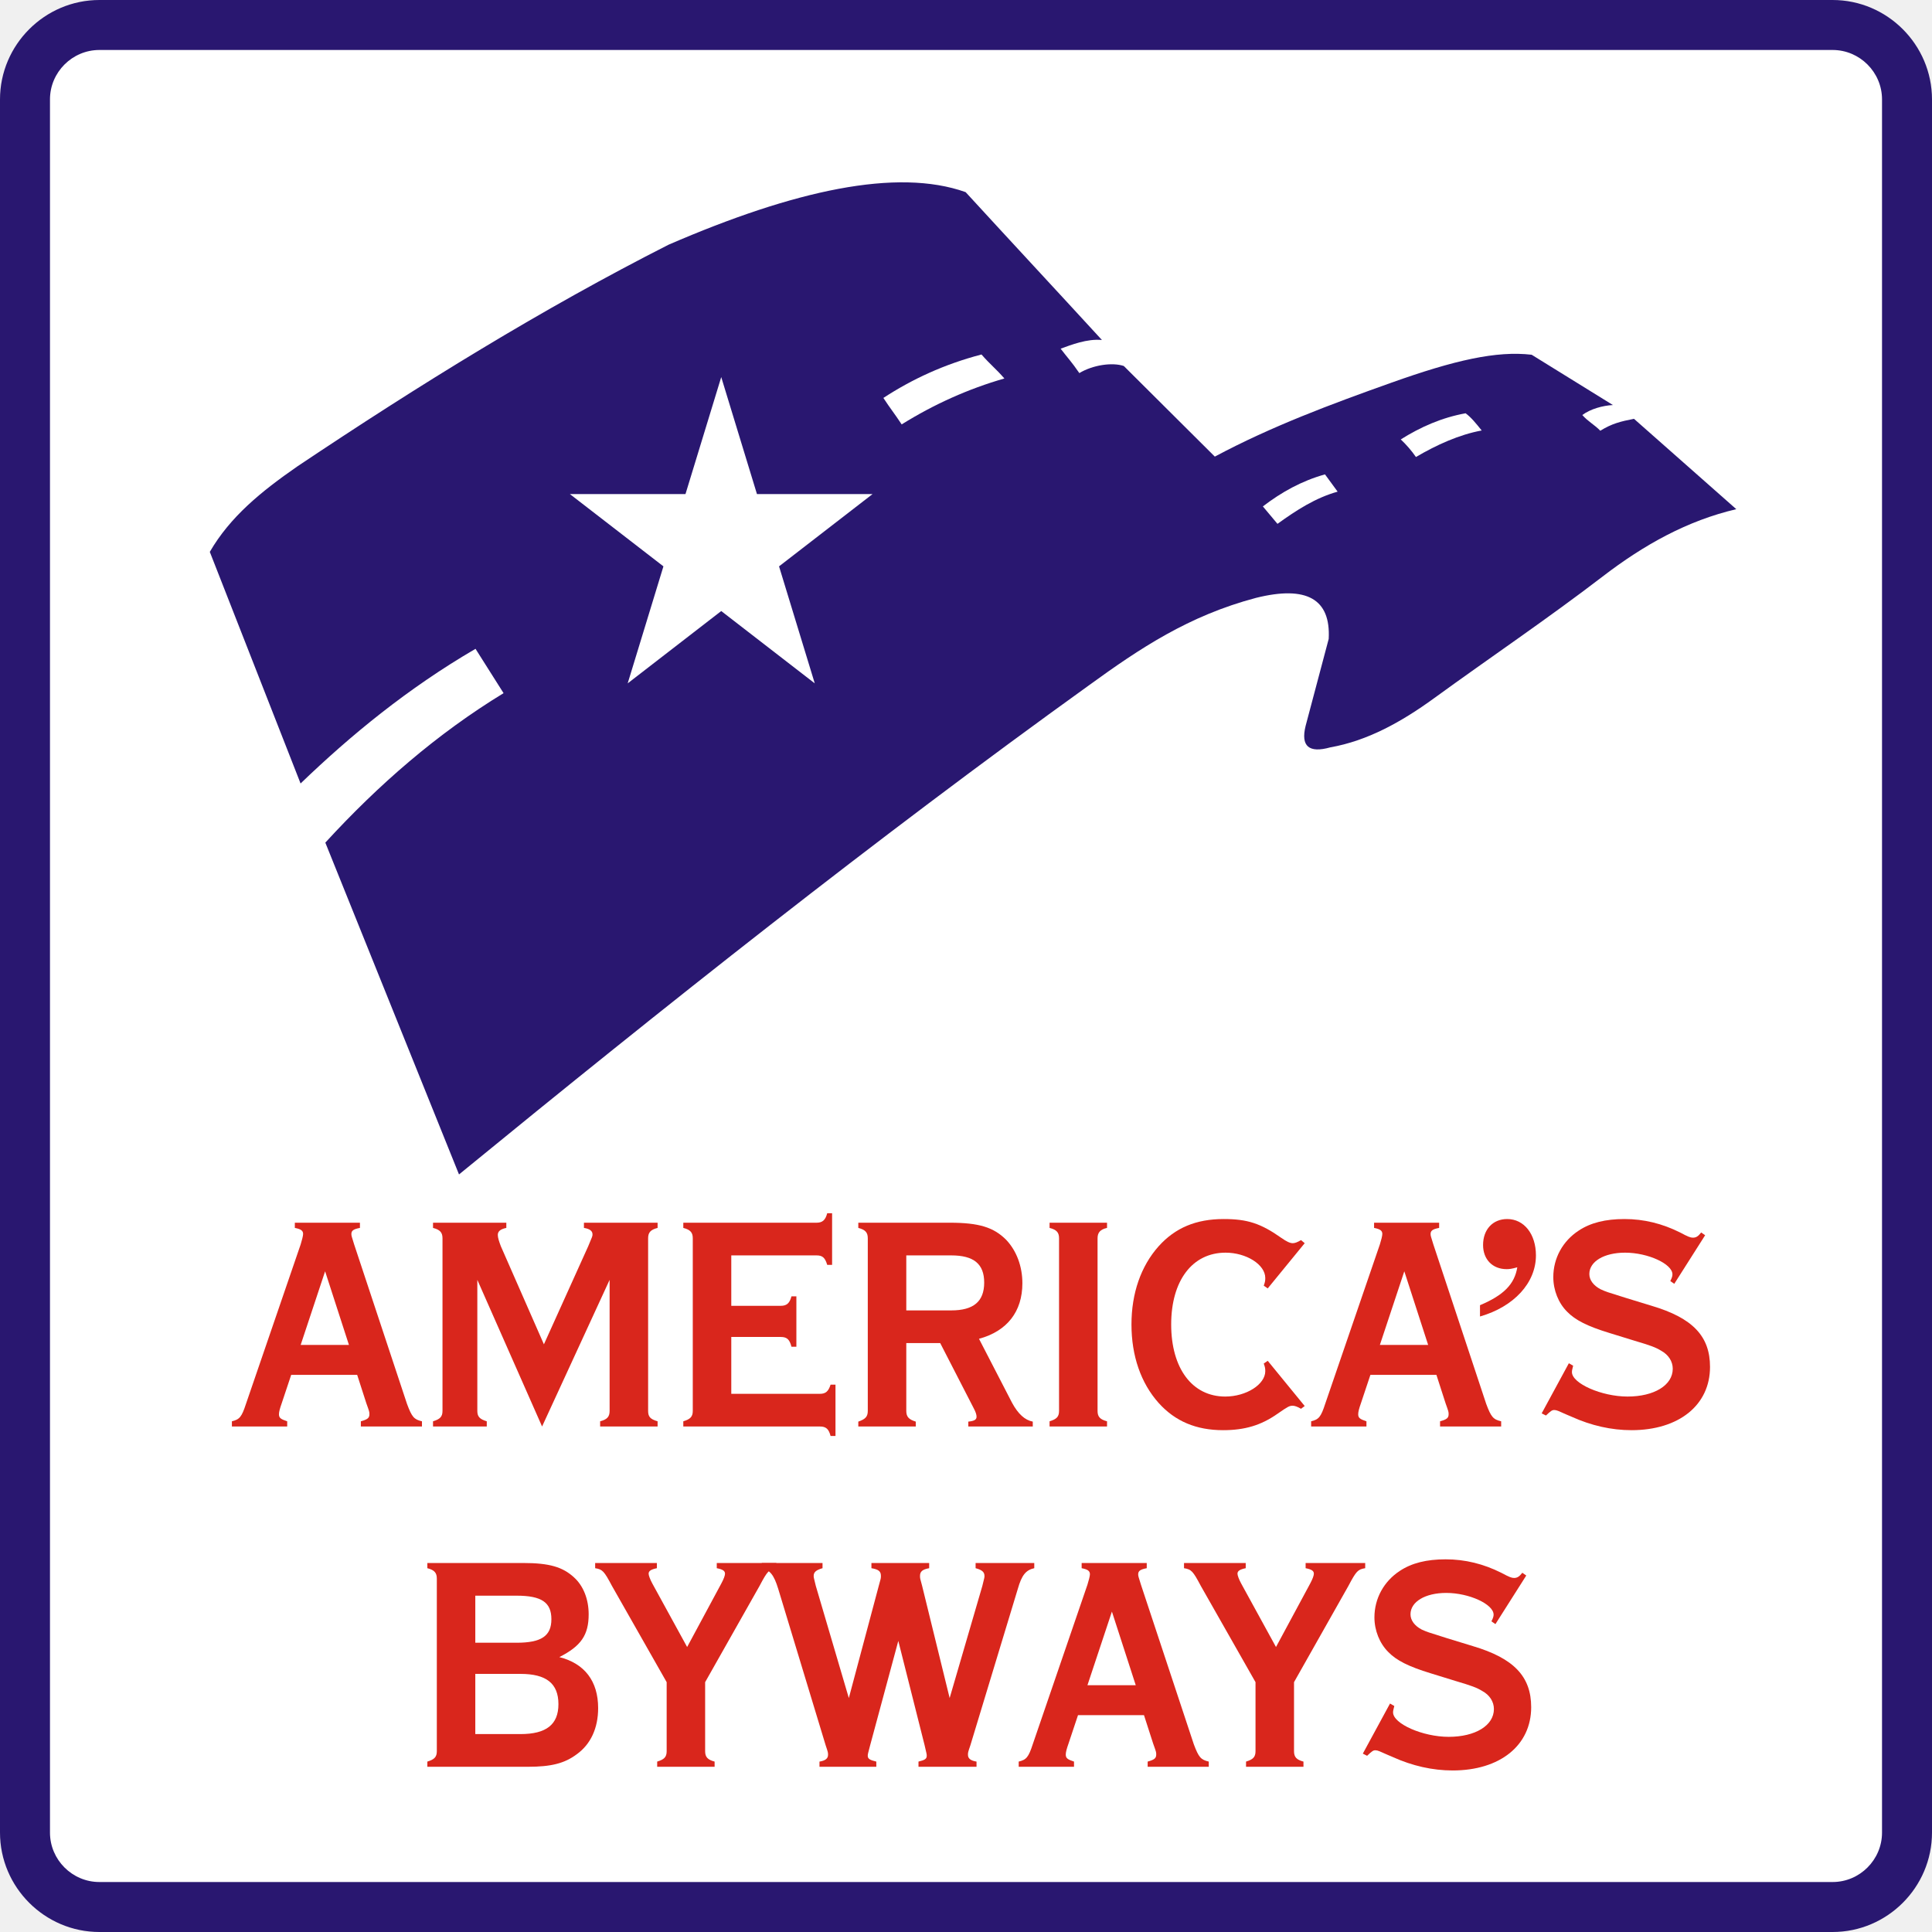
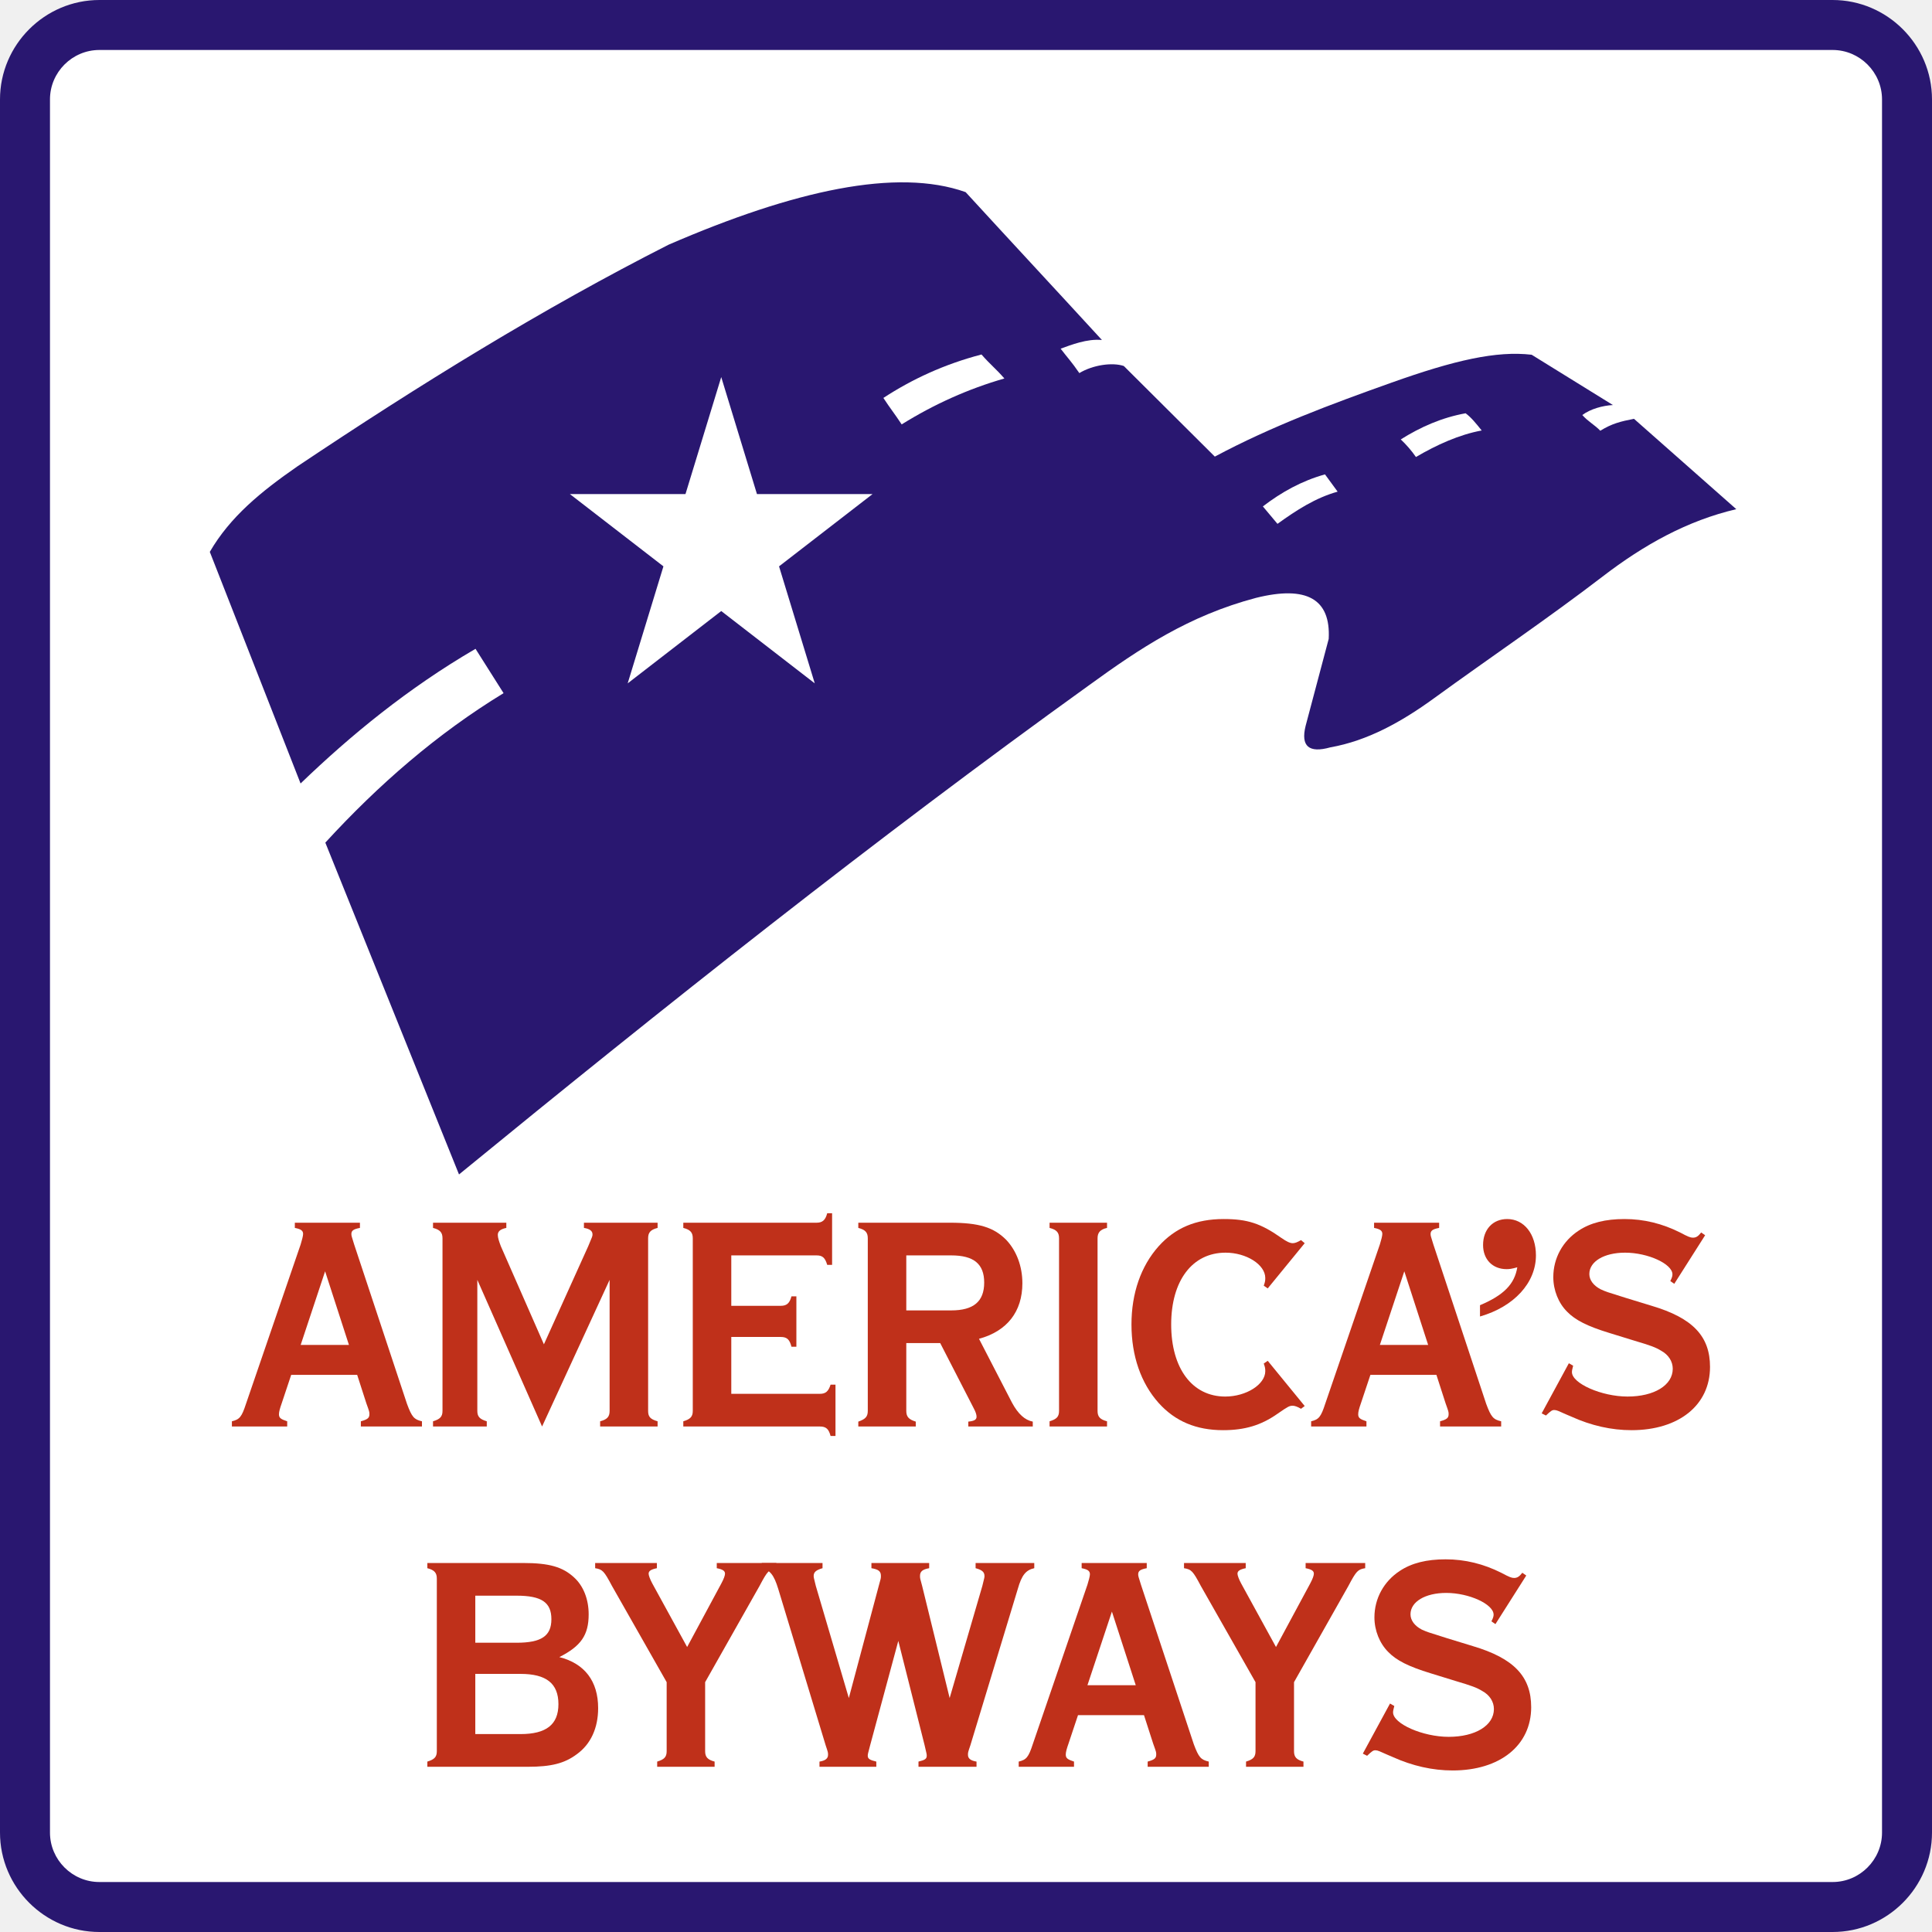
<svg xmlns="http://www.w3.org/2000/svg" version="1.1" width="21.51mm" height="21.51mm" viewBox="0 0 60.96 60.96">
  <g transform="scale(0.1)">
    <path fill="#291770" fill-rule="evenodd" d="M31.37 0L578.23 0C595.49 0 609.6 14.12 609.6 31.37L609.6 578.23C609.6 595.49 595.49 609.6 578.23 609.6L31.37 609.6C14.12 609.6 0 595.49 0 578.23L0 31.37C0 14.12 14.12 0 31.37 0" />
    <path fill="#ffffff" fill-rule="evenodd" d="M31.37 15.77L578.23 15.77C586.81 15.77 593.83 22.79 593.83 31.37L593.83 578.23C593.83 586.81 586.81 593.83 578.23 593.83L31.37 593.83C22.79 593.83 15.77 586.81 15.77 578.23L15.77 31.37C15.77 22.79 22.79 15.77 31.37 15.77" />
    <path fill="#291770" fill-rule="evenodd" d="M66.2 174.13C72.62 163.07 82.34 155.12 93.8 147.18C132.24 121.44 171.12 97.42 210.96 77.21C250.66 60.02 283.03 52.93 304.68 60.62C319.26 76.52 333.11 91.39 347.69 107.28C343.02 106.81 337.89 108.85 334.66 110.02C336.86 112.91 338.11 114.14 340.56 117.72C344.82 115.15 350.95 114.26 354.59 115.48C364.31 125.16 373.59 134.39 383.31 144.07C401.27 134.48 420.09 127.49 439.02 120.75C458.97 113.64 472.17 110.64 483.28 111.93C491.96 117.29 500.24 122.45 508.92 127.8C505.69 127.97 501.85 129.03 499.26 130.95C501.01 132.96 503.11 134.01 504.94 135.91C508.58 133.66 511.36 132.96 515.57 132.15C526.33 141.65 537.09 151.15 547.85 160.66C532.4 164.28 518.75 171.87 505.67 181.91C488.35 195.2 470.22 207.42 452.56 220.26C442.19 227.81 431.47 233.74 419.76 235.81C412.99 237.71 410.38 235.47 411.95 229.07C414.38 219.92 416.81 210.76 419.24 201.6C419.93 188.99 412.29 184.67 396.33 188.64C375.06 194.26 359.6 204.63 343.74 216.13C275.92 264.9 209.51 317.65 144.83 370.57C130.77 335.67 116.71 300.77 102.65 265.87C119.44 247.56 137.93 231.49 158.89 218.71C156.11 214.39 152.82 209.04 150.04 204.72C128.69 217.16 110.63 232.01 94.84 247.21C85.29 222.85 75.75 198.49 66.2 174.13" />
    <path fill="#ffffff" fill-rule="evenodd" d="M278.73 125.56C287.74 119.68 297.88 114.94 309.69 111.85C312.4 114.98 314.19 116.28 316.91 119.42C305.58 122.68 294.77 127.52 284.5 133.91C282.27 130.52 280.96 128.96 278.73 125.56" />
    <path fill="#ffffff" fill-rule="evenodd" d="M398.47 159.79C400 161.62 401.54 163.46 403.08 165.29C409.08 160.96 415.1 157.07 422.06 155.13C420.37 152.83 419.76 151.97 418.07 149.68C410.7 151.74 404.34 155.29 398.47 159.79" />
    <path fill="#ffffff" fill-rule="evenodd" d="M441.98 138.65C443.7 140.26 445.41 142.23 446.77 144.2C453.15 140.44 460.41 137.12 467.52 135.83C465.69 133.57 464.27 131.76 462.44 130.4C454.91 131.77 448.25 134.71 441.98 138.65" />
    <path fill="#ffffff" fill-rule="evenodd" d="M227.57 118.98L238.84 155.89L275.32 155.89L245.81 178.7L257.08 215.62L227.57 192.8L198.05 215.62L209.33 178.7L179.81 155.89L216.29 155.89" />
-     <path fill="#d9261c" d="M112.7 433.81L115.59 442.77C116.56 445.47 116.56 445.47 116.56 446.24C116.56 447.4 115.98 447.88 113.86 448.46L113.86 450.1L133.14 450.1L133.14 448.46C130.63 447.88 129.96 447.11 128.42 442.97L111.74 392.64C110.97 390.14 110.87 389.94 110.87 389.36C110.87 388.3 111.54 387.82 113.57 387.44L113.57 385.8L93.03 385.8L93.03 387.44C94.96 387.82 95.64 388.3 95.64 389.36C95.64 389.94 95.25 391.39 94.87 392.64L77.61 442.97C76.26 447.11 75.58 447.88 73.17 448.46L73.17 450.1L90.62 450.1L90.62 448.46C88.6 447.79 88.02 447.4 88.02 446.24C88.02 445.47 88.31 444.41 88.89 442.77L91.88 433.81L112.7 433.81M110.1 424.36L94.87 424.36L102.58 401.13L110.1 424.36" />
-     <path fill="#d9261c" d="M171.04 450.1L192.35 403.83L192.35 445.18C192.35 447.02 191.58 447.88 189.36 448.46L189.36 450.1L207.49 450.1L207.49 448.46C205.17 447.79 204.5 447.02 204.5 445.18L204.5 390.71C204.5 388.88 205.27 388.01 207.49 387.44L207.49 385.8L184.25 385.8L184.25 387.44C186.08 387.73 186.95 388.4 186.95 389.46C186.95 390.04 186.95 390.04 185.6 393.22L171.62 424.17L158.03 393.22C157.45 391.68 157.07 390.52 157.07 389.65C157.07 388.5 157.93 387.82 159.76 387.44L159.76 385.8L136.63 385.8L136.63 387.44C138.84 388.01 139.62 388.88 139.62 390.71L139.62 445.18C139.62 447.02 138.84 447.79 136.63 448.46L136.63 450.1L153.59 450.1L153.59 448.46C151.38 447.79 150.61 447.02 150.61 445.18L150.61 403.83L171.04 450.1" />
-     <path fill="#d9261c" d="M230.74 421.85L246.36 421.85C248.29 421.85 249.15 422.63 249.73 424.94L251.28 424.94L251.28 409.03L249.73 409.03C249.15 411.25 248.19 412.02 246.36 412.02L230.74 412.02L230.74 396.11L257.64 396.11C259.57 396.11 260.34 396.88 261.01 399.1L262.55 399.1L262.55 382.81L261.01 382.81C260.43 385.03 259.47 385.8 257.64 385.8L215.6 385.8L215.6 387.44C217.82 388.01 218.59 388.88 218.59 390.71L218.59 445.18C218.59 447.02 217.82 447.79 215.6 448.46L215.6 450.1L258.7 450.1C260.63 450.1 261.49 450.87 262.07 453.09L263.62 453.09L263.62 436.89L262.07 436.89C261.4 439.01 260.53 439.79 258.7 439.79L230.74 439.79L230.74 421.85" />
-     <path fill="#d9261c" d="M285.96 423.78L296.66 423.78L307.17 444.22C307.84 445.47 308.13 446.34 308.13 447.02C308.13 447.98 307.36 448.37 305.53 448.56L305.53 450.1L325.87 450.1L325.87 448.56C323.36 448.08 321.24 446.15 319.31 442.58L308.9 422.43C317.77 420.02 322.59 413.85 322.59 404.89C322.59 399.58 320.76 394.67 317.48 391.2C313.53 387.24 308.9 385.8 299.65 385.8L270.82 385.8L270.82 387.44C273.04 388.01 273.81 388.88 273.81 390.71L273.81 445.18C273.81 447.02 273.04 447.79 270.82 448.56L270.82 450.1L288.95 450.1L288.95 448.56C286.73 447.88 285.96 447.02 285.96 445.18L285.96 423.78M285.96 413.47L285.96 396.11L300.13 396.11C307.26 396.11 310.54 398.81 310.54 404.69C310.54 410.67 307.17 413.47 300.13 413.47L285.96 413.47" />
-     <path fill="#d9261c" d="M346.31 390.71C346.31 388.88 347.18 387.92 349.3 387.44L349.3 385.8L331.17 385.8L331.17 387.44C333.39 388.01 334.16 388.88 334.16 390.71L334.16 445.18C334.16 447.02 333.39 447.79 331.17 448.46L331.17 450.1L349.3 450.1L349.3 448.46C347.08 447.88 346.31 447.02 346.31 445.18L346.31 390.71" />
-     <path fill="#d9261c" d="M400 429.37L398.75 430.24C399.14 431.3 399.23 431.78 399.23 432.65C399.23 436.8 393.25 440.65 386.6 440.65C376.19 440.65 369.54 431.78 369.54 417.9C369.54 404.11 376.19 395.25 386.7 395.25C393.25 395.25 399.23 399.01 399.23 403.25C399.23 404.11 399.14 404.6 398.75 405.66L400 406.53L411.67 392.26L410.51 391.29C409.35 391.97 408.58 392.26 407.91 392.26C407.04 392.26 405.98 391.77 404.34 390.62C397.79 385.99 393.54 384.64 386.12 384.64C377.35 384.64 370.79 387.44 365.59 393.22C359.99 399.49 357.01 408.07 357.01 417.9C357.01 427.83 359.99 436.41 365.59 442.68C370.79 448.46 377.44 451.26 385.93 451.26C392.77 451.26 397.88 449.72 402.99 446.15C406.46 443.74 406.85 443.55 407.91 443.55C408.49 443.55 409.35 443.83 410.51 444.51L411.67 443.64L400 429.37" />
-     <path fill="#d9261c" d="M453.23 433.81L456.12 442.77C457.08 445.47 457.08 445.47 457.08 446.24C457.08 447.4 456.5 447.88 454.38 448.46L454.38 450.1L473.66 450.1L473.66 448.46C471.16 447.88 470.48 447.11 468.94 442.97L452.26 392.64C451.49 390.14 451.39 389.94 451.39 389.36C451.39 388.3 452.07 387.82 454.09 387.44L454.09 385.8L433.56 385.8L433.56 387.44C435.49 387.82 436.16 388.3 436.16 389.36C436.16 389.94 435.78 391.39 435.39 392.64L418.13 442.97C416.78 447.11 416.11 447.88 413.7 448.46L413.7 450.1L431.15 450.1L431.15 448.46C429.12 447.79 428.55 447.4 428.55 446.24C428.55 445.47 428.83 444.41 429.41 442.77L432.4 433.81L453.23 433.81M450.62 424.36L435.39 424.36L443.1 401.13L450.62 424.36" />
-     <path fill="#d9261c" d="M466.98 415.39C477.69 412.31 484.63 404.79 484.63 396.11C484.63 389.36 480.87 384.64 475.56 384.64C471.03 384.64 467.95 387.92 467.95 392.84C467.95 397.37 470.94 400.45 475.37 400.45C476.24 400.45 477.01 400.36 478.75 399.87C477.88 405.18 474.5 408.65 466.98 411.83L466.98 415.39" />
-     <path fill="#d9261c" d="M538.02 389.75L536.77 388.88C535.8 390.14 535.13 390.52 534.16 390.52C533.39 390.52 532.62 390.23 530.11 388.88C524.52 386.09 518.74 384.64 512.57 384.64C506.59 384.64 501.87 385.8 498.11 388.3C493.09 391.58 490.11 396.98 490.11 402.96C490.11 407.1 491.74 411.15 494.44 413.85C497.05 416.55 500.9 418.48 507.84 420.6L515.65 423.01C520.86 424.55 522.4 425.13 524.14 426.19C526.45 427.45 527.8 429.57 527.8 431.88C527.8 437.09 521.92 440.65 513.53 440.65C505.34 440.65 495.99 436.51 495.99 432.94C495.99 432.46 496.08 432.07 496.37 430.92L495.02 430.14L486.44 445.96L487.79 446.63C489.33 445.18 489.72 444.9 490.4 444.9C490.78 444.9 491.17 444.99 491.65 445.18C493.67 446.05 495.12 446.73 495.89 447.02C502.06 449.81 508.42 451.26 514.79 451.26C529.73 451.26 539.56 443.35 539.56 431.3C539.56 421.66 534.16 415.88 521.15 412.02L512.95 409.51C506.78 407.59 506.78 407.59 505.05 406.81C502.83 405.66 501.48 403.92 501.48 401.99C501.48 398.04 506.11 395.25 512.76 395.25C519.99 395.25 527.7 398.81 527.7 402.09C527.7 402.57 527.61 403.05 527.03 404.21L528.28 405.08L538.02 389.75" />
-     <path fill="#d9261c" d="M134.84 493.17L134.84 494.81C137.05 495.38 137.83 496.25 137.83 498.08L137.83 552.55C137.83 554.39 137.05 555.16 134.84 555.83L134.84 557.47L166.55 557.47C173.88 557.47 178.12 556.41 181.98 553.52C186.41 550.34 188.73 545.23 188.73 538.96C188.73 530.48 184.49 524.88 176.48 522.86C183.33 519.39 185.74 515.92 185.74 509.36C185.74 504.64 184.1 500.4 181.11 497.7C177.55 494.42 173.3 493.17 165.11 493.17L134.84 493.17M149.97 518.33L149.97 503.48L162.99 503.48C170.89 503.48 173.98 505.6 173.98 510.91C173.98 516.21 170.8 518.33 162.99 518.33L149.97 518.33M149.97 547.15L149.97 528.16L164.24 528.16C172.34 528.16 176.2 531.15 176.2 537.71C176.2 544.17 172.34 547.15 164.24 547.15L149.97 547.15" />
-     <path fill="#d9261c" d="M222.49 530.77L239.66 500.4C242.16 495.67 242.64 495.19 244.96 494.81L244.96 493.17L226.16 493.17L226.16 494.81C228.09 495.19 228.76 495.67 228.76 496.54C228.76 497.12 228.38 498.18 227.6 499.63L216.81 519.68L205.82 499.63C205.14 498.37 204.66 497.12 204.66 496.54C204.66 495.67 205.43 495.19 207.26 494.81L207.26 493.17L187.79 493.17L187.79 494.81C190.1 495.19 190.58 495.67 193.09 500.4L210.35 530.77L210.35 552.55C210.35 554.39 209.58 555.16 207.36 555.83L207.36 557.47L225.48 557.47L225.48 555.83C223.27 555.25 222.49 554.39 222.49 552.55L222.49 530.77" />
-     <path fill="#d9261c" d="M240.35 493.17L240.35 494.81C242.95 495.38 244.21 496.93 245.56 501.36L260.5 550.63C261.27 552.94 261.27 552.94 261.27 553.71C261.27 554.87 260.4 555.54 258.57 555.83L258.57 557.47L276.5 557.47L276.5 555.83C274.48 555.35 273.8 554.96 273.8 554C273.8 553.42 273.9 553.23 274.57 550.63L283.44 517.75L291.73 550.63C292.41 553.52 292.41 553.52 292.41 554C292.41 554.96 291.83 555.35 289.81 555.83L289.81 557.47L308.12 557.47L308.12 555.83C306.29 555.54 305.42 554.87 305.42 553.71C305.42 552.94 305.42 552.94 306.2 550.63L321.14 501.36C322.39 496.93 323.74 495.38 326.34 494.81L326.34 493.17L307.83 493.17L307.83 494.81C309.96 495.38 310.63 496.06 310.63 497.31C310.63 497.7 310.63 497.7 309.96 500.4L299.64 535.78L290.96 500.4C290.29 497.99 290.29 497.99 290.29 497.22C290.29 495.87 291.06 495.19 293.18 494.81L293.18 493.17L274.96 493.17L274.96 494.81C277.18 495.19 277.95 495.77 277.95 497.22C277.95 497.99 277.95 497.99 277.27 500.4L267.83 535.78L257.41 500.4C256.74 497.7 256.74 497.7 256.74 497.22C256.74 496.06 257.51 495.38 259.53 494.81L259.53 493.17L240.35 493.17" />
-     <path fill="#d9261c" d="M360.96 541.18L363.85 550.14C364.82 552.84 364.82 552.84 364.82 553.61C364.82 554.77 364.24 555.25 362.12 555.83L362.12 557.47L381.4 557.47L381.4 555.83C378.89 555.25 378.22 554.48 376.67 550.34L360 500.01C359.22 497.5 359.13 497.31 359.13 496.73C359.13 495.67 359.8 495.19 361.83 494.81L361.83 493.17L341.29 493.17L341.29 494.81C343.22 495.19 343.9 495.67 343.9 496.73C343.9 497.31 343.51 498.76 343.12 500.01L325.87 550.34C324.52 554.48 323.84 555.25 321.43 555.83L321.43 557.47L338.88 557.47L338.88 555.83C336.86 555.16 336.28 554.77 336.28 553.61C336.28 552.84 336.57 551.78 337.15 550.14L340.14 541.18L360.96 541.18M358.36 531.73L343.12 531.73L350.84 508.5L358.36 531.73" />
-     <path fill="#d9261c" d="M408.3 530.77L425.46 500.4C427.96 495.67 428.45 495.19 430.76 494.81L430.76 493.17L411.96 493.17L411.96 494.81C413.89 495.19 414.56 495.67 414.56 496.54C414.56 497.12 414.18 498.18 413.41 499.63L402.61 519.68L391.62 499.63C390.94 498.37 390.46 497.12 390.46 496.54C390.46 495.67 391.23 495.19 393.06 494.81L393.06 493.17L373.59 493.17L373.59 494.81C375.9 495.19 376.39 495.67 378.89 500.4L396.15 530.77L396.15 552.55C396.15 554.39 395.38 555.16 393.16 555.83L393.16 557.47L411.28 557.47L411.28 555.83C409.07 555.25 408.3 554.39 408.3 552.55L408.3 530.77" />
-     <path fill="#d9261c" d="M481.58 497.12L480.33 496.25C479.37 497.5 478.69 497.89 477.73 497.89C476.96 497.89 476.19 497.6 473.68 496.25C468.09 493.46 462.3 492.01 456.13 492.01C450.16 492.01 445.43 493.17 441.67 495.67C436.66 498.95 433.67 504.35 433.67 510.33C433.67 514.47 435.31 518.52 438.01 521.22C440.61 523.92 444.47 525.85 451.41 527.97L459.22 530.38C464.42 531.92 465.97 532.5 467.7 533.56C470.02 534.81 471.37 536.94 471.37 539.25C471.37 544.46 465.48 548.02 457.1 548.02C448.9 548.02 439.55 543.88 439.55 540.31C439.55 539.83 439.65 539.44 439.94 538.29L438.59 537.51L430.01 553.32L431.36 554C432.9 552.55 433.28 552.26 433.96 552.26C434.35 552.26 434.73 552.36 435.21 552.55C437.24 553.42 438.68 554.1 439.45 554.39C445.62 557.18 451.99 558.63 458.35 558.63C473.29 558.63 483.13 550.72 483.13 538.67C483.13 529.03 477.73 523.25 464.71 519.39L456.52 516.88C450.35 514.95 450.35 514.95 448.61 514.18C446.4 513.03 445.05 511.29 445.05 509.36C445.05 505.41 449.67 502.61 456.33 502.61C463.56 502.61 471.27 506.18 471.27 509.46C471.27 509.94 471.17 510.42 470.59 511.58L471.85 512.45L481.58 497.12" />
+     <path fill="#bf301a" d="M112.7 433.81L115.59 442.77C116.56 445.47 116.56 445.47 116.56 446.24C116.56 447.4 115.98 447.88 113.86 448.46L113.86 450.1L133.14 450.1L133.14 448.46C130.63 447.88 129.96 447.11 128.42 442.97L111.74 392.64C110.97 390.14 110.87 389.94 110.87 389.36C110.87 388.3 111.54 387.82 113.57 387.44L113.57 385.8L93.03 385.8L93.03 387.44C94.96 387.82 95.64 388.3 95.64 389.36C95.64 389.94 95.25 391.39 94.87 392.64L77.61 442.97C76.26 447.11 75.58 447.88 73.17 448.46L73.17 450.1L90.62 450.1L90.62 448.46C88.6 447.79 88.02 447.4 88.02 446.24C88.02 445.47 88.31 444.41 88.89 442.77L91.88 433.81L112.7 433.81M110.1 424.36L94.87 424.36L102.58 401.13L110.1 424.36" />
+     <path fill="#bf301a" d="M171.04 450.1L192.35 403.83L192.35 445.18C192.35 447.02 191.58 447.88 189.36 448.46L189.36 450.1L207.49 450.1L207.49 448.46C205.17 447.79 204.5 447.02 204.5 445.18L204.5 390.71C204.5 388.88 205.27 388.01 207.49 387.44L207.49 385.8L184.25 385.8L184.25 387.44C186.08 387.73 186.95 388.4 186.95 389.46C186.95 390.04 186.95 390.04 185.6 393.22L171.62 424.17L158.03 393.22C157.45 391.68 157.07 390.52 157.07 389.65C157.07 388.5 157.93 387.82 159.76 387.44L159.76 385.8L136.63 385.8L136.63 387.44C138.84 388.01 139.62 388.88 139.62 390.71L139.62 445.18C139.62 447.02 138.84 447.79 136.63 448.46L136.63 450.1L153.59 450.1L153.59 448.46C151.38 447.79 150.61 447.02 150.61 445.18L150.61 403.83L171.04 450.1" />
+     <path fill="#bf301a" d="M230.74 421.85L246.36 421.85C248.29 421.85 249.15 422.63 249.73 424.94L251.28 424.94L251.28 409.03L249.73 409.03C249.15 411.25 248.19 412.02 246.36 412.02L230.74 412.02L230.74 396.11L257.64 396.11C259.57 396.11 260.34 396.88 261.01 399.1L262.55 399.1L262.55 382.81L261.01 382.81C260.43 385.03 259.47 385.8 257.64 385.8L215.6 385.8L215.6 387.44C217.82 388.01 218.59 388.88 218.59 390.71L218.59 445.18C218.59 447.02 217.82 447.79 215.6 448.46L215.6 450.1L258.7 450.1C260.63 450.1 261.49 450.87 262.07 453.09L263.62 453.09L263.62 436.89L262.07 436.89C261.4 439.01 260.53 439.79 258.7 439.79L230.74 439.79L230.74 421.85" />
+     <path fill="#bf301a" d="M285.96 423.78L296.66 423.78L307.17 444.22C307.84 445.47 308.13 446.34 308.13 447.02C308.13 447.98 307.36 448.37 305.53 448.56L305.53 450.1L325.87 450.1L325.87 448.56C323.36 448.08 321.24 446.15 319.31 442.58L308.9 422.43C317.77 420.02 322.59 413.85 322.59 404.89C322.59 399.58 320.76 394.67 317.48 391.2C313.53 387.24 308.9 385.8 299.65 385.8L270.82 385.8L270.82 387.44C273.04 388.01 273.81 388.88 273.81 390.71L273.81 445.18C273.81 447.02 273.04 447.79 270.82 448.56L270.82 450.1L288.95 450.1L288.95 448.56C286.73 447.88 285.96 447.02 285.96 445.18L285.96 423.78M285.96 413.47L285.96 396.11L300.13 396.11C307.26 396.11 310.54 398.81 310.54 404.69C310.54 410.67 307.17 413.47 300.13 413.47L285.96 413.47" />
+     <path fill="#bf301a" d="M346.31 390.71C346.31 388.88 347.18 387.92 349.3 387.44L349.3 385.8L331.17 385.8L331.17 387.44C333.39 388.01 334.16 388.88 334.16 390.71L334.16 445.18C334.16 447.02 333.39 447.79 331.17 448.46L331.17 450.1L349.3 450.1L349.3 448.46C347.08 447.88 346.31 447.02 346.31 445.18L346.31 390.71" />
+     <path fill="#bf301a" d="M400 429.37L398.75 430.24C399.14 431.3 399.23 431.78 399.23 432.65C399.23 436.8 393.25 440.65 386.6 440.65C376.19 440.65 369.54 431.78 369.54 417.9C369.54 404.11 376.19 395.25 386.7 395.25C393.25 395.25 399.23 399.01 399.23 403.25C399.23 404.11 399.14 404.6 398.75 405.66L400 406.53L411.67 392.26L410.51 391.29C409.35 391.97 408.58 392.26 407.91 392.26C407.04 392.26 405.98 391.77 404.34 390.62C397.79 385.99 393.54 384.64 386.12 384.64C377.35 384.64 370.79 387.44 365.59 393.22C359.99 399.49 357.01 408.07 357.01 417.9C357.01 427.83 359.99 436.41 365.59 442.68C370.79 448.46 377.44 451.26 385.93 451.26C392.77 451.26 397.88 449.72 402.99 446.15C406.46 443.74 406.85 443.55 407.91 443.55C408.49 443.55 409.35 443.83 410.51 444.51L411.67 443.64L400 429.37" />
+     <path fill="#bf301a" d="M453.23 433.81L456.12 442.77C457.08 445.47 457.08 445.47 457.08 446.24C457.08 447.4 456.5 447.88 454.38 448.46L454.38 450.1L473.66 450.1L473.66 448.46C471.16 447.88 470.48 447.11 468.94 442.97L452.26 392.64C451.49 390.14 451.39 389.94 451.39 389.36C451.39 388.3 452.07 387.82 454.09 387.44L454.09 385.8L433.56 385.8L433.56 387.44C435.49 387.82 436.16 388.3 436.16 389.36C436.16 389.94 435.78 391.39 435.39 392.64L418.13 442.97C416.78 447.11 416.11 447.88 413.7 448.46L413.7 450.1L431.15 450.1L431.15 448.46C429.12 447.79 428.55 447.4 428.55 446.24C428.55 445.47 428.83 444.41 429.41 442.77L432.4 433.81L453.23 433.81M450.62 424.36L435.39 424.36L443.1 401.13L450.62 424.36" />
+     <path fill="#bf301a" d="M466.98 415.39C477.69 412.31 484.63 404.79 484.63 396.11C484.63 389.36 480.87 384.64 475.56 384.64C471.03 384.64 467.95 387.92 467.95 392.84C467.95 397.37 470.94 400.45 475.37 400.45C476.24 400.45 477.01 400.36 478.75 399.87C477.88 405.18 474.5 408.65 466.98 411.83L466.98 415.39" />
+     <path fill="#bf301a" d="M538.02 389.75L536.77 388.88C535.8 390.14 535.13 390.52 534.16 390.52C533.39 390.52 532.62 390.23 530.11 388.88C524.52 386.09 518.74 384.64 512.57 384.64C506.59 384.64 501.87 385.8 498.11 388.3C493.09 391.58 490.11 396.98 490.11 402.96C490.11 407.1 491.74 411.15 494.44 413.85C497.05 416.55 500.9 418.48 507.84 420.6L515.65 423.01C520.86 424.55 522.4 425.13 524.14 426.19C526.45 427.45 527.8 429.57 527.8 431.88C527.8 437.09 521.92 440.65 513.53 440.65C505.34 440.65 495.99 436.51 495.99 432.94C495.99 432.46 496.08 432.07 496.37 430.92L495.02 430.14L486.44 445.96L487.79 446.63C489.33 445.18 489.72 444.9 490.4 444.9C490.78 444.9 491.17 444.99 491.65 445.18C493.67 446.05 495.12 446.73 495.89 447.02C502.06 449.81 508.42 451.26 514.79 451.26C529.73 451.26 539.56 443.35 539.56 431.3C539.56 421.66 534.16 415.88 521.15 412.02L512.95 409.51C506.78 407.59 506.78 407.59 505.05 406.81C502.83 405.66 501.48 403.92 501.48 401.99C501.48 398.04 506.11 395.25 512.76 395.25C519.99 395.25 527.7 398.81 527.7 402.09C527.7 402.57 527.61 403.05 527.03 404.21L528.28 405.08L538.02 389.75" />
+     <path fill="#bf301a" d="M134.84 493.17L134.84 494.81C137.05 495.38 137.83 496.25 137.83 498.08L137.83 552.55C137.83 554.39 137.05 555.16 134.84 555.83L134.84 557.47L166.55 557.47C173.88 557.47 178.12 556.41 181.98 553.52C186.41 550.34 188.73 545.23 188.73 538.96C188.73 530.48 184.49 524.88 176.48 522.86C183.33 519.39 185.74 515.92 185.74 509.36C185.74 504.64 184.1 500.4 181.11 497.7C177.55 494.42 173.3 493.17 165.11 493.17L134.84 493.17M149.97 518.33L149.97 503.48L162.99 503.48C170.89 503.48 173.98 505.6 173.98 510.91C173.98 516.21 170.8 518.33 162.99 518.33L149.97 518.33M149.97 547.15L149.97 528.16L164.24 528.16C172.34 528.16 176.2 531.15 176.2 537.71C176.2 544.17 172.34 547.15 164.24 547.15L149.97 547.15" />
+     <path fill="#bf301a" d="M222.49 530.77L239.66 500.4C242.16 495.67 242.64 495.19 244.96 494.81L244.96 493.17L226.16 493.17L226.16 494.81C228.09 495.19 228.76 495.67 228.76 496.54C228.76 497.12 228.38 498.18 227.6 499.63L216.81 519.68L205.82 499.63C205.14 498.37 204.66 497.12 204.66 496.54C204.66 495.67 205.43 495.19 207.26 494.81L207.26 493.17L187.79 493.17L187.79 494.81C190.1 495.19 190.58 495.67 193.09 500.4L210.35 530.77L210.35 552.55C210.35 554.39 209.58 555.16 207.36 555.83L207.36 557.47L225.48 557.47L225.48 555.83C223.27 555.25 222.49 554.39 222.49 552.55L222.49 530.77" />
+     <path fill="#bf301a" d="M240.35 493.17L240.35 494.81C242.95 495.38 244.21 496.93 245.56 501.36L260.5 550.63C261.27 552.94 261.27 552.94 261.27 553.71C261.27 554.87 260.4 555.54 258.57 555.83L258.57 557.47L276.5 557.47L276.5 555.83C274.48 555.35 273.8 554.96 273.8 554C273.8 553.42 273.9 553.23 274.57 550.63L283.44 517.75L291.73 550.63C292.41 553.52 292.41 553.52 292.41 554C292.41 554.96 291.83 555.35 289.81 555.83L289.81 557.47L308.12 557.47L308.12 555.83C306.29 555.54 305.42 554.87 305.42 553.71C305.42 552.94 305.42 552.94 306.2 550.63L321.14 501.36C322.39 496.93 323.74 495.38 326.34 494.81L326.34 493.17L307.83 493.17L307.83 494.81C309.96 495.38 310.63 496.06 310.63 497.31C310.63 497.7 310.63 497.7 309.96 500.4L299.64 535.78L290.96 500.4C290.29 497.99 290.29 497.99 290.29 497.22C290.29 495.87 291.06 495.19 293.18 494.81L293.18 493.17L274.96 493.17L274.96 494.81C277.18 495.19 277.95 495.77 277.95 497.22C277.95 497.99 277.95 497.99 277.27 500.4L267.83 535.78L257.41 500.4C256.74 497.7 256.74 497.7 256.74 497.22C256.74 496.06 257.51 495.38 259.53 494.81L259.53 493.17L240.35 493.17" />
+     <path fill="#bf301a" d="M360.96 541.18L363.85 550.14C364.82 552.84 364.82 552.84 364.82 553.61C364.82 554.77 364.24 555.25 362.12 555.83L362.12 557.47L381.4 557.47L381.4 555.83C378.89 555.25 378.22 554.48 376.67 550.34L360 500.01C359.22 497.5 359.13 497.31 359.13 496.73C359.13 495.67 359.8 495.19 361.83 494.81L361.83 493.17L341.29 493.17L341.29 494.81C343.22 495.19 343.9 495.67 343.9 496.73C343.9 497.31 343.51 498.76 343.12 500.01L325.87 550.34C324.52 554.48 323.84 555.25 321.43 555.83L321.43 557.47L338.88 557.47L338.88 555.83C336.86 555.16 336.28 554.77 336.28 553.61C336.28 552.84 336.57 551.78 337.15 550.14L340.14 541.18L360.96 541.18M358.36 531.73L343.12 531.73L350.84 508.5L358.36 531.73" />
+     <path fill="#bf301a" d="M408.3 530.77L425.46 500.4C427.96 495.67 428.45 495.19 430.76 494.81L430.76 493.17L411.96 493.17L411.96 494.81C413.89 495.19 414.56 495.67 414.56 496.54C414.56 497.12 414.18 498.18 413.41 499.63L402.61 519.68L391.62 499.63C390.94 498.37 390.46 497.12 390.46 496.54C390.46 495.67 391.23 495.19 393.06 494.81L393.06 493.17L373.59 493.17L373.59 494.81C375.9 495.19 376.39 495.67 378.89 500.4L396.15 530.77L396.15 552.55C396.15 554.39 395.38 555.16 393.16 555.83L393.16 557.47L411.28 557.47L411.28 555.83C409.07 555.25 408.3 554.39 408.3 552.55L408.3 530.77" />
+     <path fill="#bf301a" d="M481.58 497.12L480.33 496.25C479.37 497.5 478.69 497.89 477.73 497.89C476.96 497.89 476.19 497.6 473.68 496.25C468.09 493.46 462.3 492.01 456.13 492.01C450.16 492.01 445.43 493.17 441.67 495.67C436.66 498.95 433.67 504.35 433.67 510.33C433.67 514.47 435.31 518.52 438.01 521.22C440.61 523.92 444.47 525.85 451.41 527.97L459.22 530.38C464.42 531.92 465.97 532.5 467.7 533.56C470.02 534.81 471.37 536.94 471.37 539.25C471.37 544.46 465.48 548.02 457.1 548.02C448.9 548.02 439.55 543.88 439.55 540.31C439.55 539.83 439.65 539.44 439.94 538.29L438.59 537.51L430.01 553.32L431.36 554C432.9 552.55 433.28 552.26 433.96 552.26C434.35 552.26 434.73 552.36 435.21 552.55C437.24 553.42 438.68 554.1 439.45 554.39C445.62 557.18 451.99 558.63 458.35 558.63C473.29 558.63 483.13 550.72 483.13 538.67C483.13 529.03 477.73 523.25 464.71 519.39L456.52 516.88C450.35 514.95 450.35 514.95 448.61 514.18C446.4 513.03 445.05 511.29 445.05 509.36C445.05 505.41 449.67 502.61 456.33 502.61C463.56 502.61 471.27 506.18 471.27 509.46C471.27 509.94 471.17 510.42 470.59 511.58L471.85 512.45L481.58 497.12" />
  </g>
</svg>
